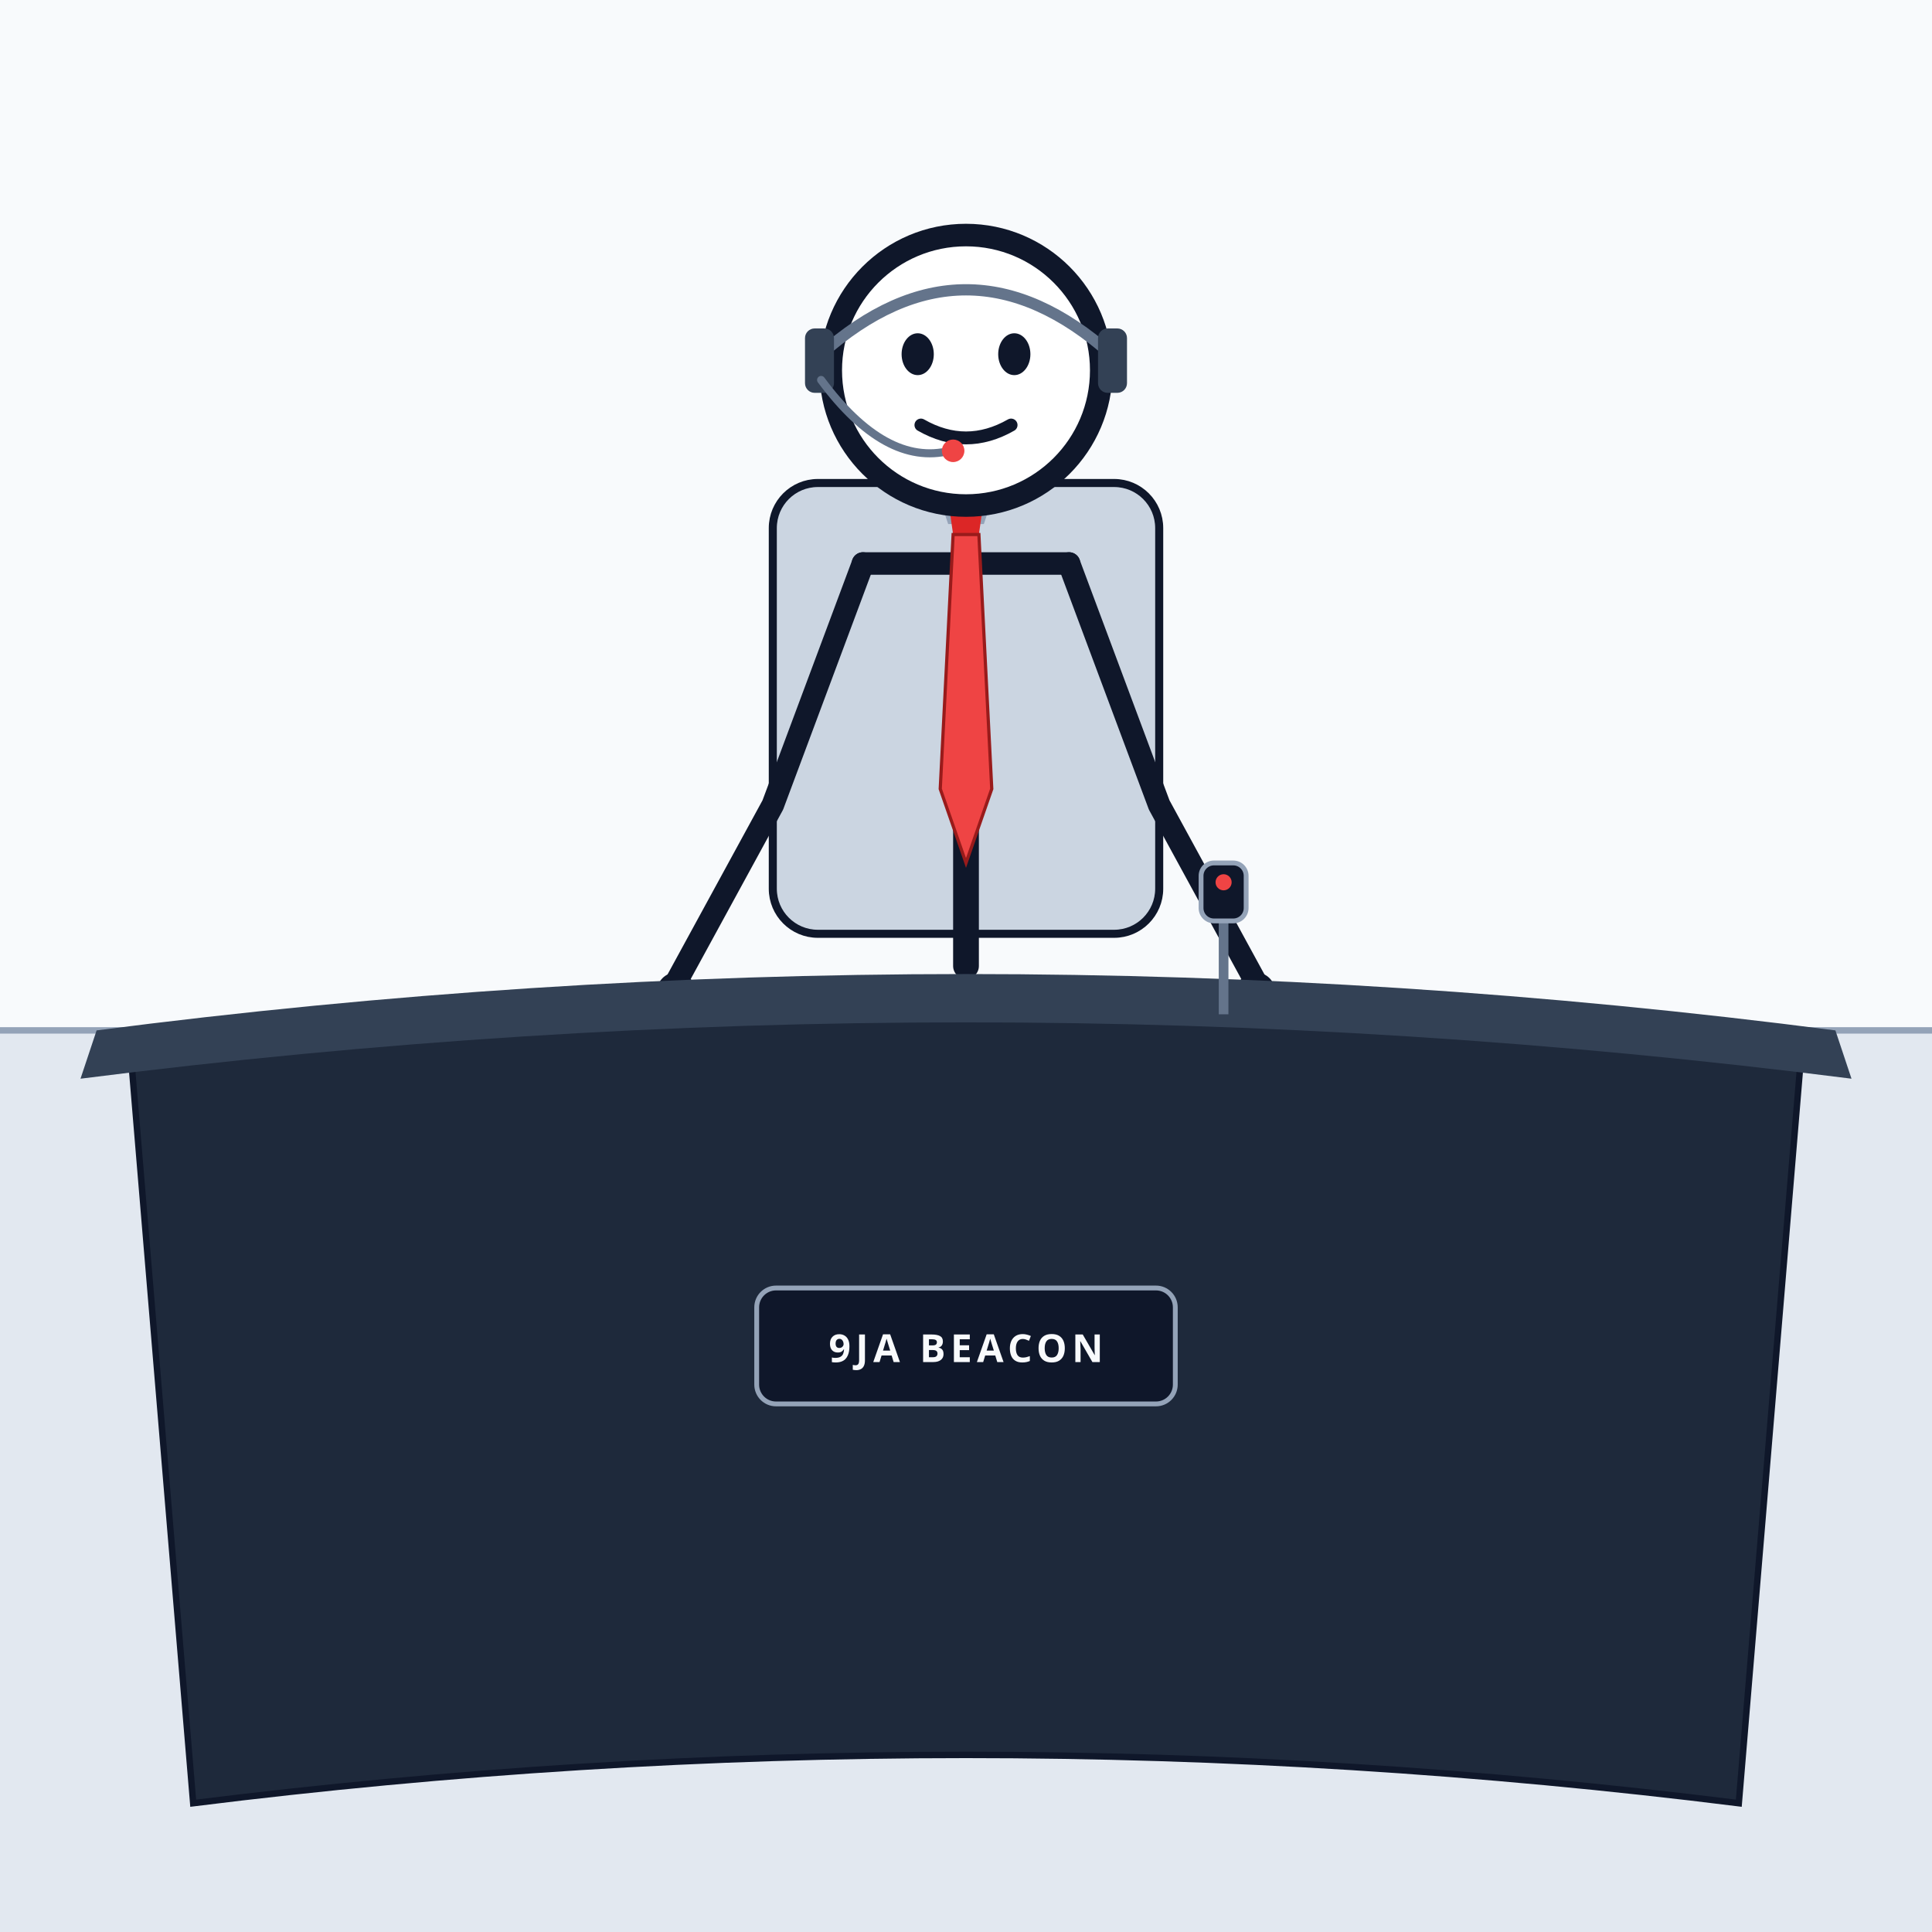
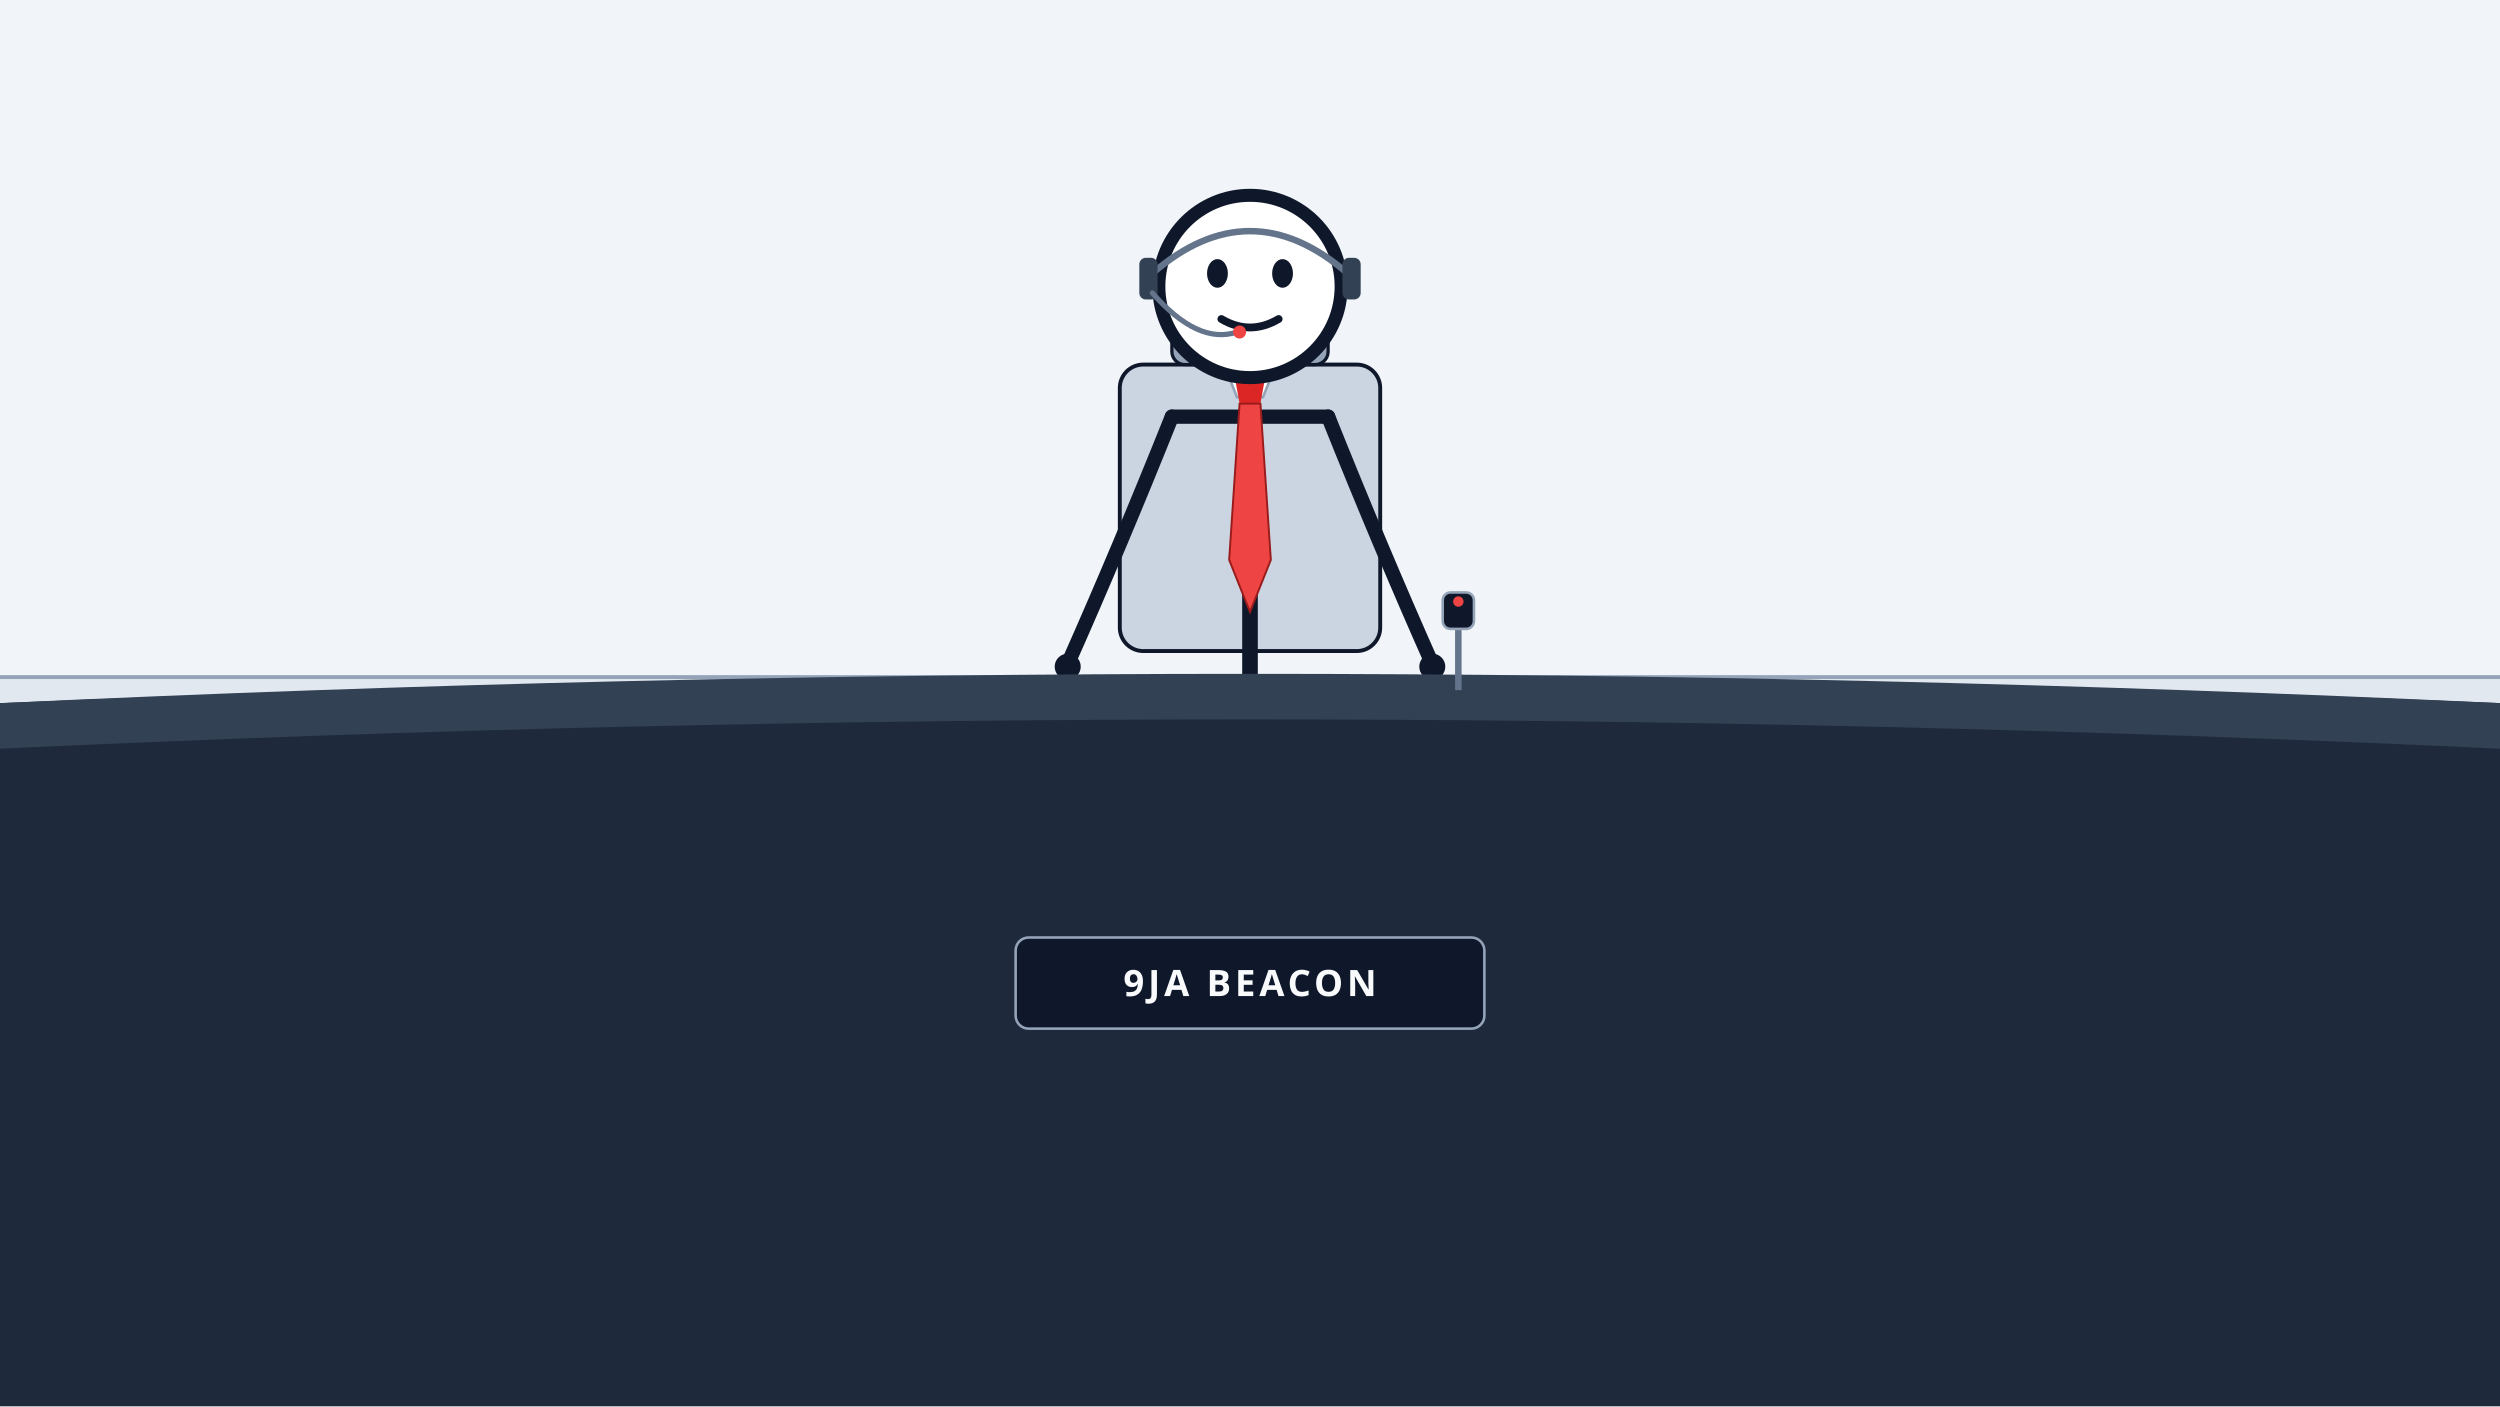
- <svg xmlns="http://www.w3.org/2000/svg" viewBox="0 0 600 600" width="600" height="600">
-   <rect width="600" height="600" fill="#f8fafc" />
-   <rect y="320" width="600" height="280" fill="#e2e8f0" />
-   <line x1="0" y1="320" x2="600" y2="320" stroke="#94a3b8" stroke-width="2" />
-   <rect x="240" y="150" width="120" height="140" rx="14" fill="#cbd5e1" stroke="#0f172a" stroke-width="2.5" />
-   <rect x="265" y="120" width="70" height="26" rx="8" fill="#94a3b8" stroke="#0f172a" stroke-width="2" />
-   <line x1="300" y1="155" x2="300" y2="300" stroke="#0f172a" stroke-width="8" stroke-linecap="round" />
-   <line x1="268" y1="175" x2="332" y2="175" stroke="#0f172a" stroke-width="7" stroke-linecap="round" />
-   <polygon points="291,150 309,150 305,162 295,162" fill="#ffffff" stroke="#94a3b8" stroke-width="1.5" />
-   <polygon points="294,152 306,152 304,166 296,166" fill="#dc2626" />
-   <polygon points="296,166 304,166 308,245 300,268 292,245" fill="#ef4444" stroke="#991b1b" stroke-width="1" />
-   <path d="M268 175 L240 250 L210 305" fill="none" stroke="#0f172a" stroke-width="7" stroke-linecap="round" stroke-linejoin="round" />
-   <circle cx="210" cy="308" r="6" fill="#0f172a" />
-   <path d="M332 175 L360 250 L390 305" fill="none" stroke="#0f172a" stroke-width="7" stroke-linecap="round" stroke-linejoin="round" />
-   <circle cx="390" cy="308" r="6" fill="#0f172a" />
-   <circle cx="300" cy="115" r="42" fill="#ffffff" stroke="#0f172a" stroke-width="7" />
-   <ellipse cx="285" cy="110" rx="5" ry="6.5" fill="#0f172a" />
-   <ellipse cx="315" cy="110" rx="5" ry="6.5" fill="#0f172a" />
-   <path d="M286 132 Q300 140 314 132" stroke="#0f172a" stroke-width="4" fill="none" stroke-linecap="round" />
-   <path d="M255 110 Q300 70 345 110" fill="none" stroke="#64748b" stroke-width="3.5" stroke-linecap="round" />
-   <rect x="250" y="102" width="9" height="20" rx="3" fill="#334155" />
-   <rect x="341" y="102" width="9" height="20" rx="3" fill="#334155" />
-   <path d="M255 118 Q275 145 295 140" fill="none" stroke="#64748b" stroke-width="2.5" stroke-linecap="round" />
-   <circle cx="296" cy="140" r="3.5" fill="#ef4444" />
-   <path d="M40 320 Q300 290 560 320 L540 560 Q300 530 60 560 Z" fill="#1e293b" stroke="#0f172a" stroke-width="2" />
-   <path d="M30 320 Q300 285 570 320 L575 335 Q300 300 25 335 Z" fill="#334155" />
-   <rect x="235" y="400" width="130" height="36" rx="6" fill="#0f172a" stroke="#94a3b8" stroke-width="1.5" />
-   <text x="300" y="423" text-anchor="middle" font-family="system-ui,sans-serif" font-size="12" font-weight="900" letter-spacing="1.5" fill="#f8fafc">9JA BEACON</text>
-   <line x1="380" y1="315" x2="380" y2="285" stroke="#64748b" stroke-width="3" />
-   <rect x="373" y="268" width="14" height="18" rx="4" fill="#0f172a" stroke="#94a3b8" stroke-width="1.5" />
-   <circle cx="380" cy="274" r="2.5" fill="#ef4444" />
+ <svg xmlns="http://www.w3.org/2000/svg" viewBox="0 0 1920 1080" width="1920" height="1080">
+   <rect width="1920" height="1080" fill="#f1f5f9" />
+   <rect y="520" width="1920" height="560" fill="#e2e8f0" />
+   <line x1="0" y1="520" x2="1920" y2="520" stroke="#94a3b8" stroke-width="3" />
+   <rect x="860" y="280" width="200" height="220" rx="18" fill="#cbd5e1" stroke="#0f172a" stroke-width="3" />
+   <rect x="900" y="240" width="120" height="40" rx="10" fill="#94a3b8" stroke="#0f172a" stroke-width="2.5" />
+   <line x1="960" y1="290" x2="960" y2="520" stroke="#0f172a" stroke-width="12" stroke-linecap="round" />
+   <line x1="900" y1="320" x2="1020" y2="320" stroke="#0f172a" stroke-width="11" stroke-linecap="round" />
+   <polygon points="942,285 978,285 970,305 950,305" fill="#ffffff" stroke="#94a3b8" stroke-width="2" />
+   <polygon points="948,288 972,288 968,310 952,310" fill="#dc2626" />
+   <polygon points="952,310 968,310 976,430 960,470 944,430" fill="#ef4444" stroke="#991b1b" stroke-width="1.5" />
+   <path d="M900 320 Q860 420 820 510" fill="none" stroke="#0f172a" stroke-width="11" stroke-linecap="round" stroke-linejoin="round" />
+   <circle cx="820" cy="512" r="10" fill="#0f172a" />
+   <path d="M1020 320 Q1060 420 1100 510" fill="none" stroke="#0f172a" stroke-width="11" stroke-linecap="round" stroke-linejoin="round" />
+   <circle cx="1100" cy="512" r="10" fill="#0f172a" />
+   <circle cx="960" cy="220" r="70" fill="#ffffff" stroke="#0f172a" stroke-width="10" />
+   <ellipse cx="935" cy="210" rx="8" ry="11" fill="#0f172a" />
+   <ellipse cx="985" cy="210" rx="8" ry="11" fill="#0f172a" />
+   <path d="M938 245 Q960 258 982 245" stroke="#0f172a" stroke-width="6" fill="none" stroke-linecap="round" />
+   <path d="M885 210 Q960 145 1035 210" fill="none" stroke="#64748b" stroke-width="5" stroke-linecap="round" />
+   <rect x="875" y="198" width="14" height="32" rx="5" fill="#334155" />
+   <rect x="1031" y="198" width="14" height="32" rx="5" fill="#334155" />
+   <path d="M885 225 Q920 265 950 255" fill="none" stroke="#64748b" stroke-width="4" stroke-linecap="round" />
+   <circle cx="952" cy="255" r="5" fill="#ef4444" />
+   <path d="M0 540 Q960 500 1920 540 L1920 1080 L0 1080 Z" fill="#1e293b" />
+   <path d="M0 540 Q960 495 1920 540 L1920 575 Q960 530 0 575 Z" fill="#334155" />
+   <rect x="780" y="720" width="360" height="70" rx="10" fill="#0f172a" stroke="#94a3b8" stroke-width="2" />
+   <text x="960" y="765" text-anchor="middle" font-family="system-ui,sans-serif" font-size="28" font-weight="900" letter-spacing="3" fill="#f8fafc">9JA BEACON</text>
+   <line x1="1120" y1="530" x2="1120" y2="480" stroke="#64748b" stroke-width="5" />
+   <rect x="1108" y="455" width="24" height="28" rx="6" fill="#0f172a" stroke="#94a3b8" stroke-width="2" />
+   <circle cx="1120" cy="462" r="4" fill="#ef4444" />
</svg>
